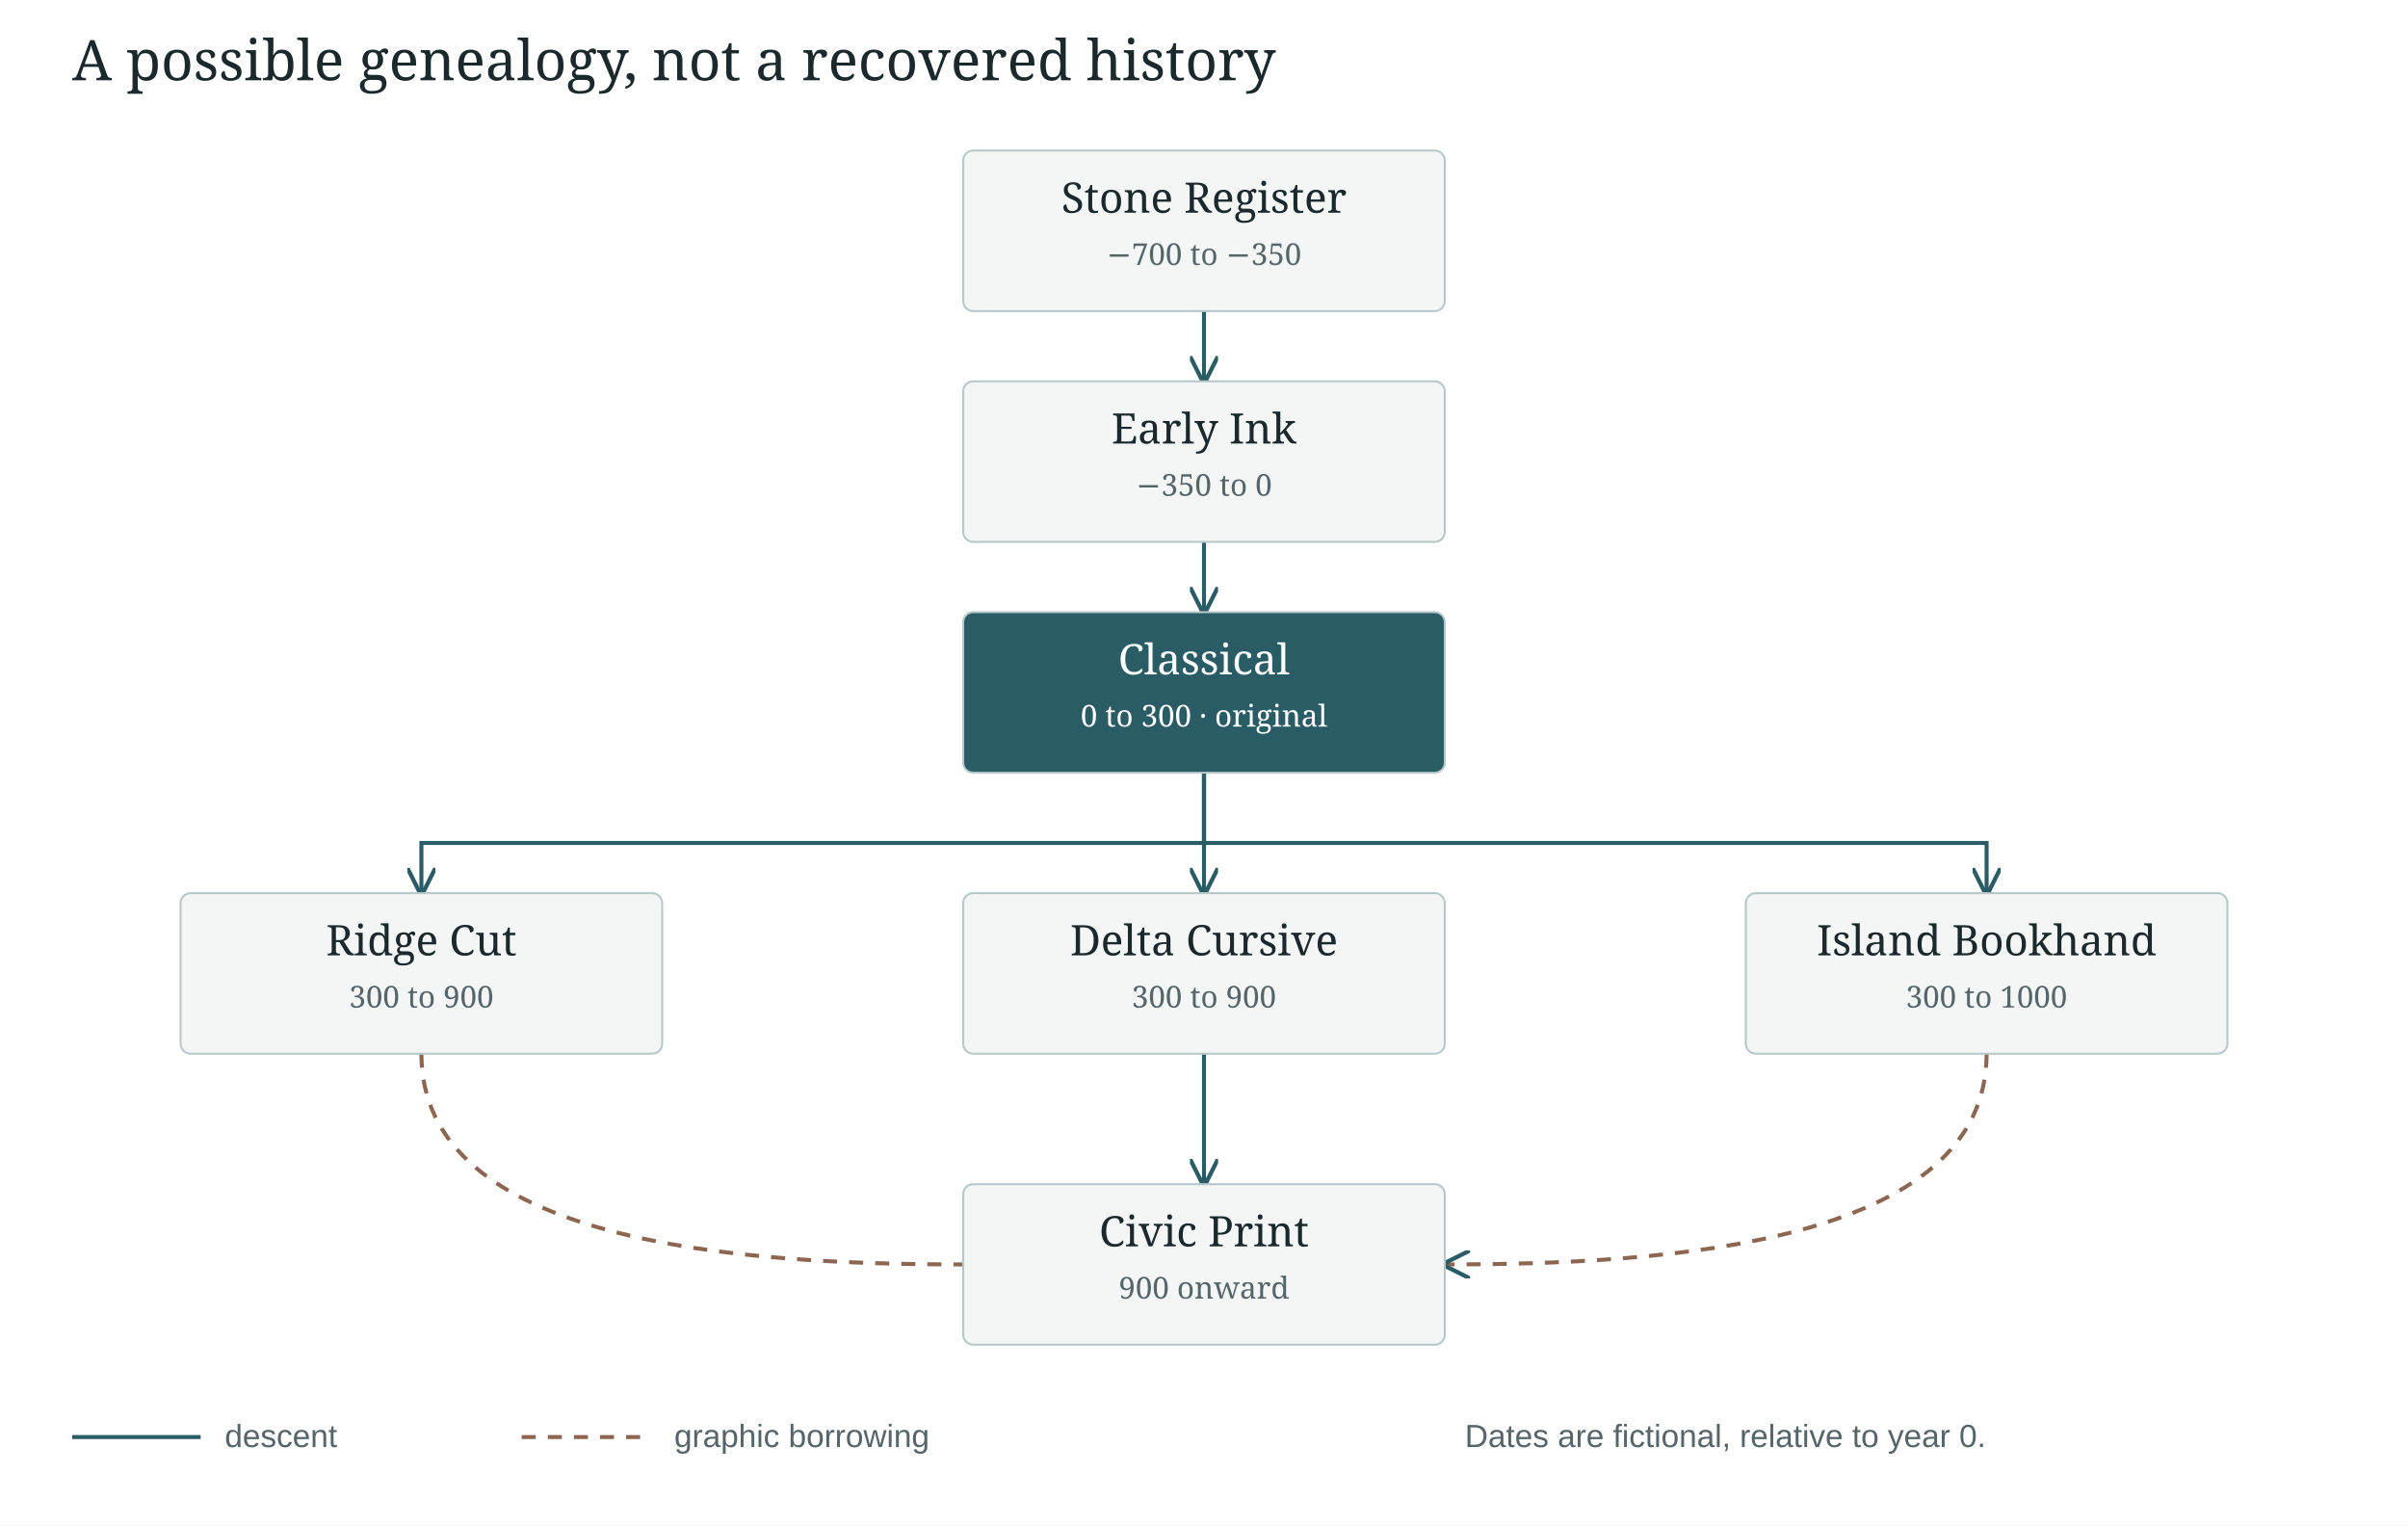
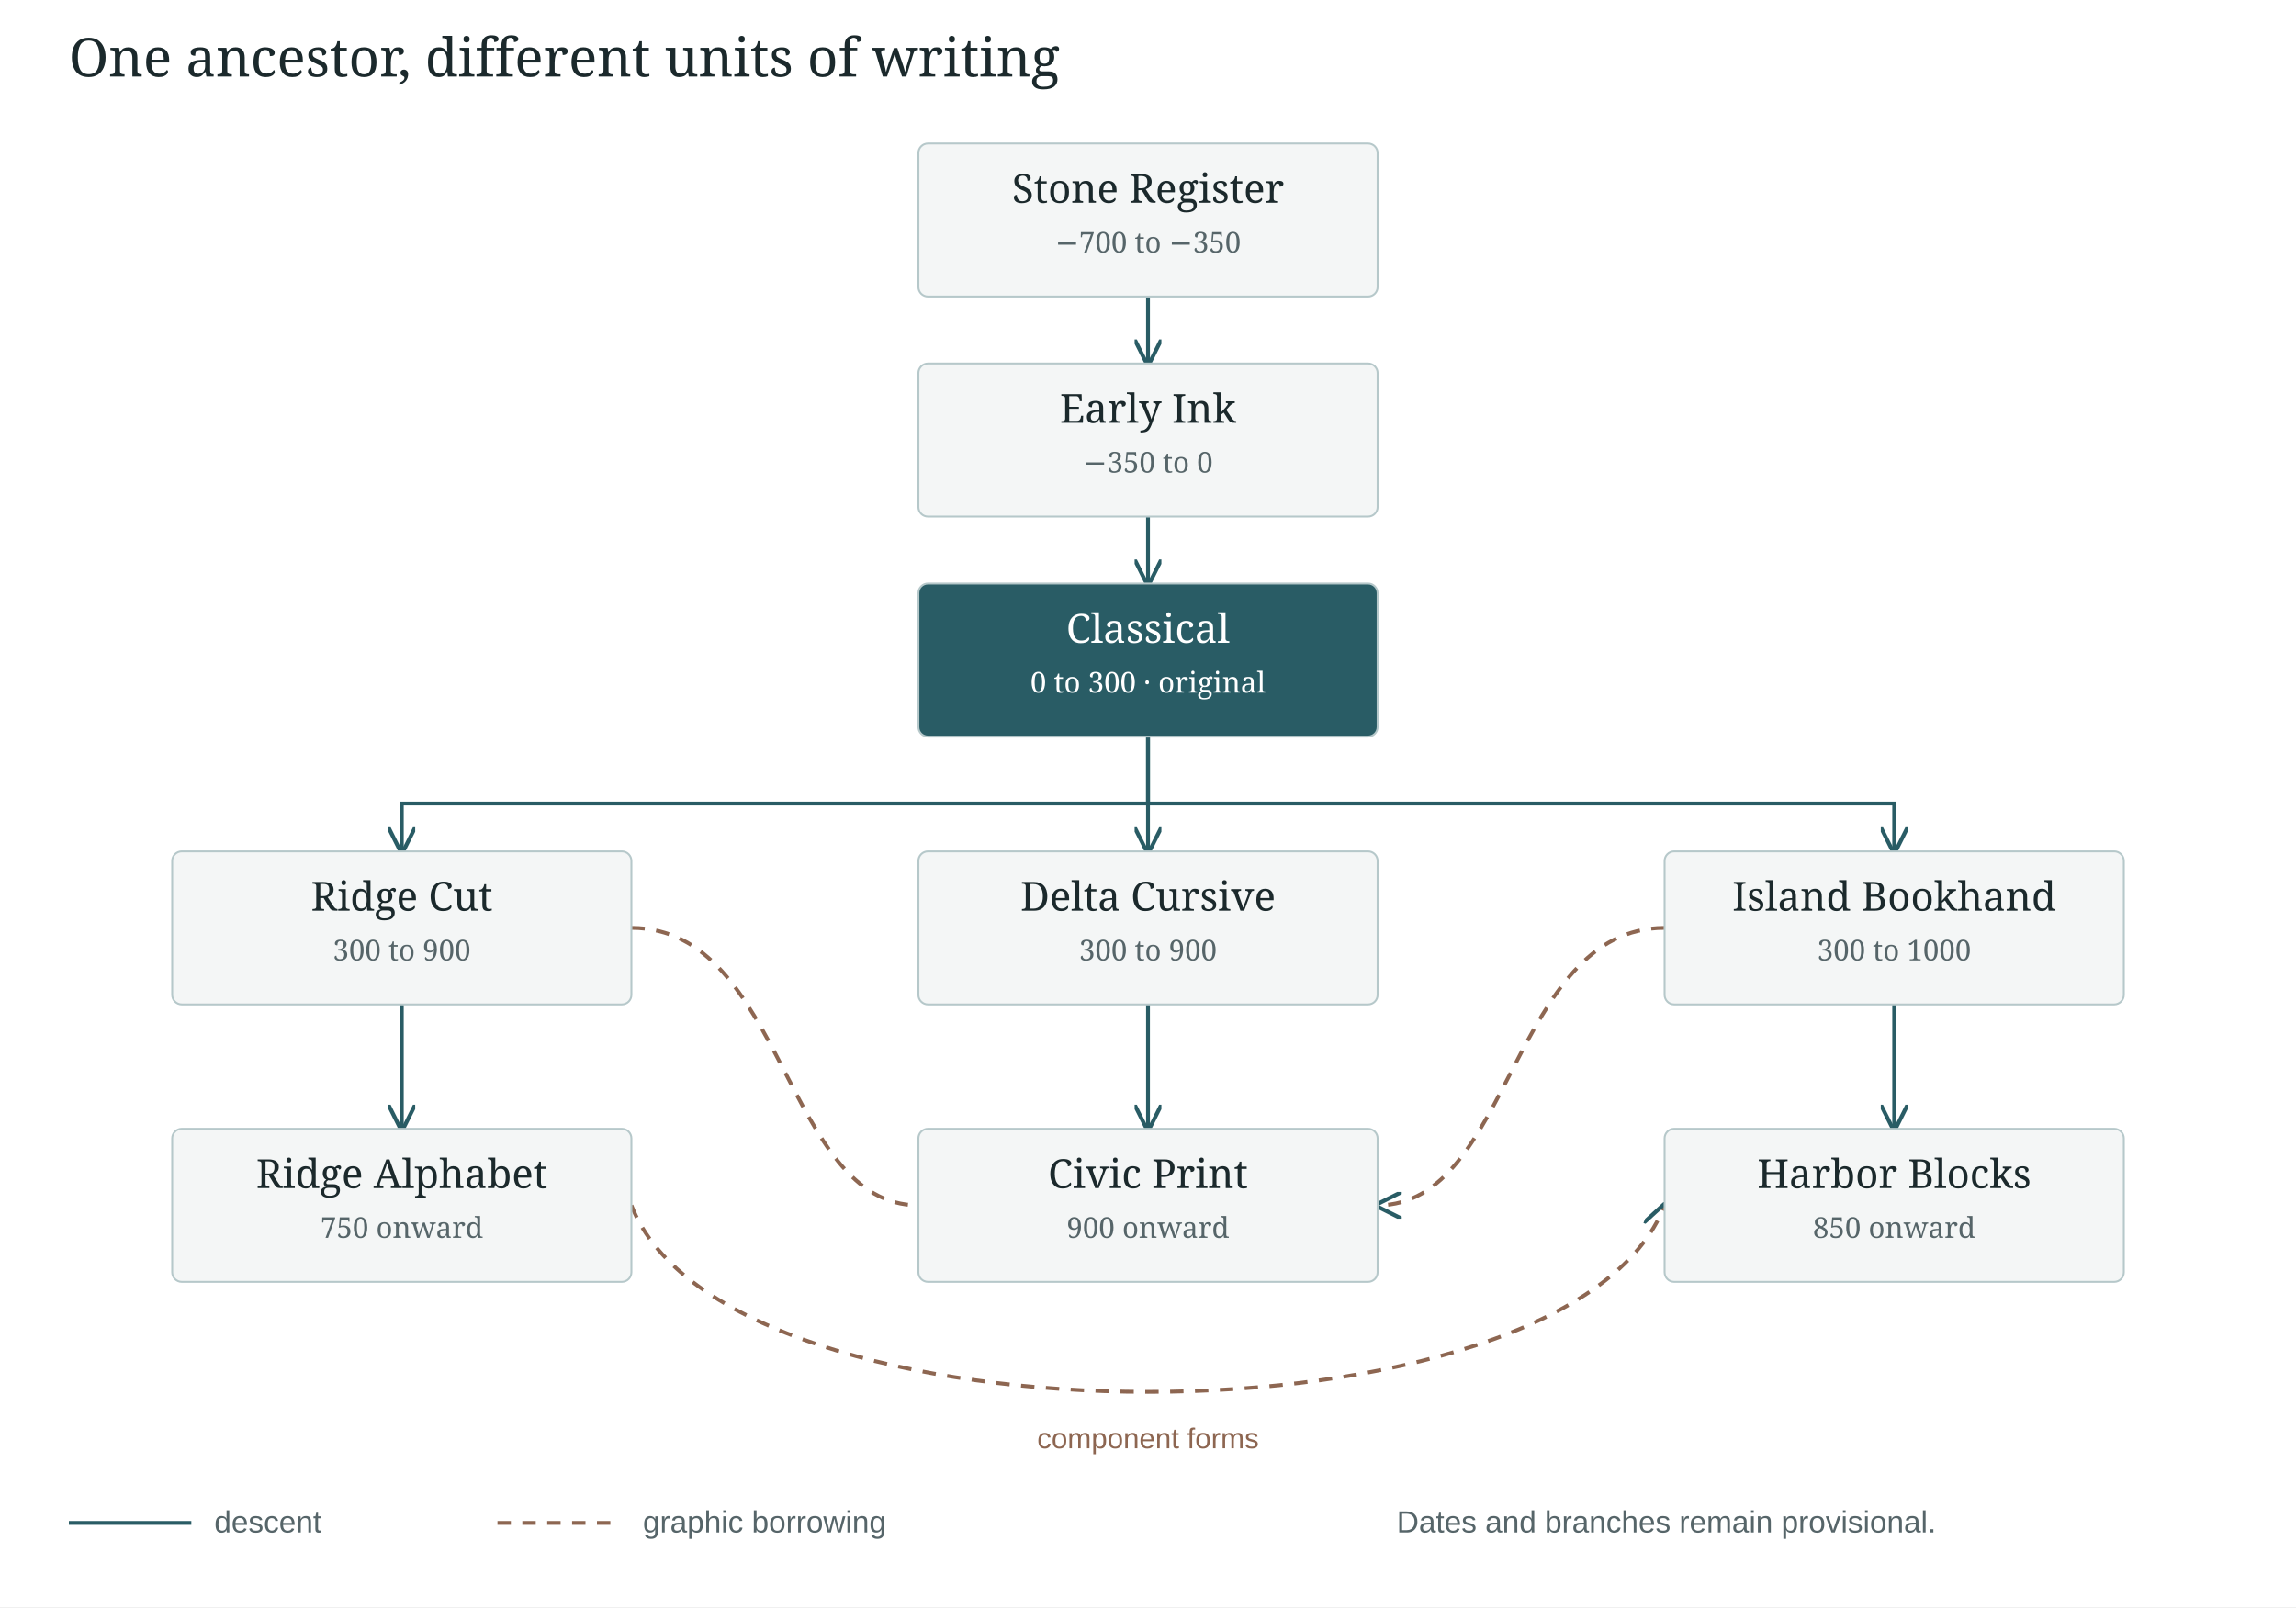
- <svg xmlns="http://www.w3.org/2000/svg" width="1200" height="760" viewBox="0 0 1200 760" role="img" aria-labelledby="title desc">
+ <svg xmlns="http://www.w3.org/2000/svg" width="1200" height="840" viewBox="0 0 1200 840" role="img" aria-labelledby="title desc">
  <defs>
    <marker id="arrow" viewBox="0 0 10 10" refX="9" refY="5" markerWidth="7" markerHeight="7" orient="auto-start-reverse">
      <path d="M0 0L10 5L0 10" fill="none" stroke="#295c65" stroke-width="1.5" />
    </marker>
  </defs>
-   <rect width="1200" height="760" fill="white" />
+   <rect width="1200" height="840" fill="white" />
  <g font-family="Georgia,serif">
-     <text x="36" y="40" font-size="28" fill="#1b292c">A possible genealogy, not a recovered history</text>
+     <text x="36" y="40" font-size="28" fill="#1b292c">One ancestor, different units of writing</text>
    <path d="M600 155V165H600V190" fill="none" stroke="#295c65" stroke-width="2" marker-end="url(#arrow)" />
    <path d="M600 270V280H600V305" fill="none" stroke="#295c65" stroke-width="2" marker-end="url(#arrow)" />
    <path d="M600 385V420H210V445" fill="none" stroke="#295c65" stroke-width="2" marker-end="url(#arrow)" />
    <path d="M600 385V420H600V445" fill="none" stroke="#295c65" stroke-width="2" marker-end="url(#arrow)" />
    <path d="M600 385V420H990V445" fill="none" stroke="#295c65" stroke-width="2" marker-end="url(#arrow)" />
    <path d="M600 525V565H600V590" fill="none" stroke="#295c65" stroke-width="2" marker-end="url(#arrow)" />
-     <path d="M210 525C210 620 370 630 480 630M990 525C990 620 830 630 720 630" stroke="#8d6651" stroke-width="2" stroke-dasharray="7 6" fill="none" marker-end="url(#arrow)" />
+     <path d="M210 525V565H210V590" fill="none" stroke="#295c65" stroke-width="2" marker-end="url(#arrow)" />
+     <path d="M990 525V565H990V590" fill="none" stroke="#295c65" stroke-width="2" marker-end="url(#arrow)" />
+     <path d="M330 485C410 485 410 630 480 630M870 485C790 485 790 630 720 630" stroke="#8d6651" stroke-width="2" stroke-dasharray="7 6" fill="none" marker-end="url(#arrow)" />
+     <path d="M330 630C380 760 820 760 870 630" stroke="#8d6651" stroke-width="2" stroke-dasharray="7 6" fill="none" marker-end="url(#arrow)" />
+     <text x="600" y="757" text-anchor="middle" font-family="Arial,sans-serif" font-size="15" fill="#8d6651">component forms</text>
    <g>
      <rect x="480" y="75" width="240" height="80" rx="5" fill="#f4f6f6" stroke="#b6c8ca" />
      <text x="600" y="106" text-anchor="middle" font-size="21" fill="#1b292c">Stone Register</text>
      <text x="600" y="132" text-anchor="middle" font-size="15" fill="#566569">−700 to −350</text>
    </g>
    <g>
      <rect x="480" y="190" width="240" height="80" rx="5" fill="#f4f6f6" stroke="#b6c8ca" />
      <text x="600" y="221" text-anchor="middle" font-size="21" fill="#1b292c">Early Ink</text>
      <text x="600" y="247" text-anchor="middle" font-size="15" fill="#566569">−350 to 0</text>
    </g>
    <g>
      <rect x="480" y="305" width="240" height="80" rx="5" fill="#295c65" stroke="#b6c8ca" />
      <text x="600" y="336" text-anchor="middle" font-size="21" fill="white">Classical</text>
      <text x="600" y="362" text-anchor="middle" font-size="15" fill="white">0 to 300 · original</text>
    </g>
    <g>
      <rect x="90" y="445" width="240" height="80" rx="5" fill="#f4f6f6" stroke="#b6c8ca" />
      <text x="210" y="476" text-anchor="middle" font-size="21" fill="#1b292c">Ridge Cut</text>
      <text x="210" y="502" text-anchor="middle" font-size="15" fill="#566569">300 to 900</text>
    </g>
    <g>
      <rect x="480" y="445" width="240" height="80" rx="5" fill="#f4f6f6" stroke="#b6c8ca" />
      <text x="600" y="476" text-anchor="middle" font-size="21" fill="#1b292c">Delta Cursive</text>
      <text x="600" y="502" text-anchor="middle" font-size="15" fill="#566569">300 to 900</text>
    </g>
    <g>
      <rect x="870" y="445" width="240" height="80" rx="5" fill="#f4f6f6" stroke="#b6c8ca" />
      <text x="990" y="476" text-anchor="middle" font-size="21" fill="#1b292c">Island Bookhand</text>
      <text x="990" y="502" text-anchor="middle" font-size="15" fill="#566569">300 to 1000</text>
    </g>
    <g>
      <rect x="480" y="590" width="240" height="80" rx="5" fill="#f4f6f6" stroke="#b6c8ca" />
      <text x="600" y="621" text-anchor="middle" font-size="21" fill="#1b292c">Civic Print</text>
      <text x="600" y="647" text-anchor="middle" font-size="15" fill="#566569">900 onward</text>
    </g>
+     <g>
+       <rect x="90" y="590" width="240" height="80" rx="5" fill="#f4f6f6" stroke="#b6c8ca" />
+       <text x="210" y="621" text-anchor="middle" font-size="21" fill="#1b292c">Ridge Alphabet</text>
+       <text x="210" y="647" text-anchor="middle" font-size="15" fill="#566569">750 onward</text>
+     </g>
+     <g>
+       <rect x="870" y="590" width="240" height="80" rx="5" fill="#f4f6f6" stroke="#b6c8ca" />
+       <text x="990" y="621" text-anchor="middle" font-size="21" fill="#1b292c">Harbor Blocks</text>
+       <text x="990" y="647" text-anchor="middle" font-size="15" fill="#566569">850 onward</text>
+     </g>
  </g>
  <g font-family="Arial,sans-serif" font-size="16" fill="#566569">
-     <path d="M36 716H100" stroke="#295c65" stroke-width="2" />
-     <text x="112" y="721">descent</text>
-     <path d="M260 716H324" stroke="#8d6651" stroke-width="2" stroke-dasharray="7 6" />
-     <text x="336" y="721">graphic borrowing</text>
-     <text x="730" y="721">Dates are fictional, relative to year 0.</text>
+     <path d="M36 796H100" stroke="#295c65" stroke-width="2" />
+     <text x="112" y="801">descent</text>
+     <path d="M260 796H324" stroke="#8d6651" stroke-width="2" stroke-dasharray="7 6" />
+     <text x="336" y="801">graphic borrowing</text>
+     <text x="730" y="801">Dates and branches remain provisional.</text>
  </g>
</svg>
